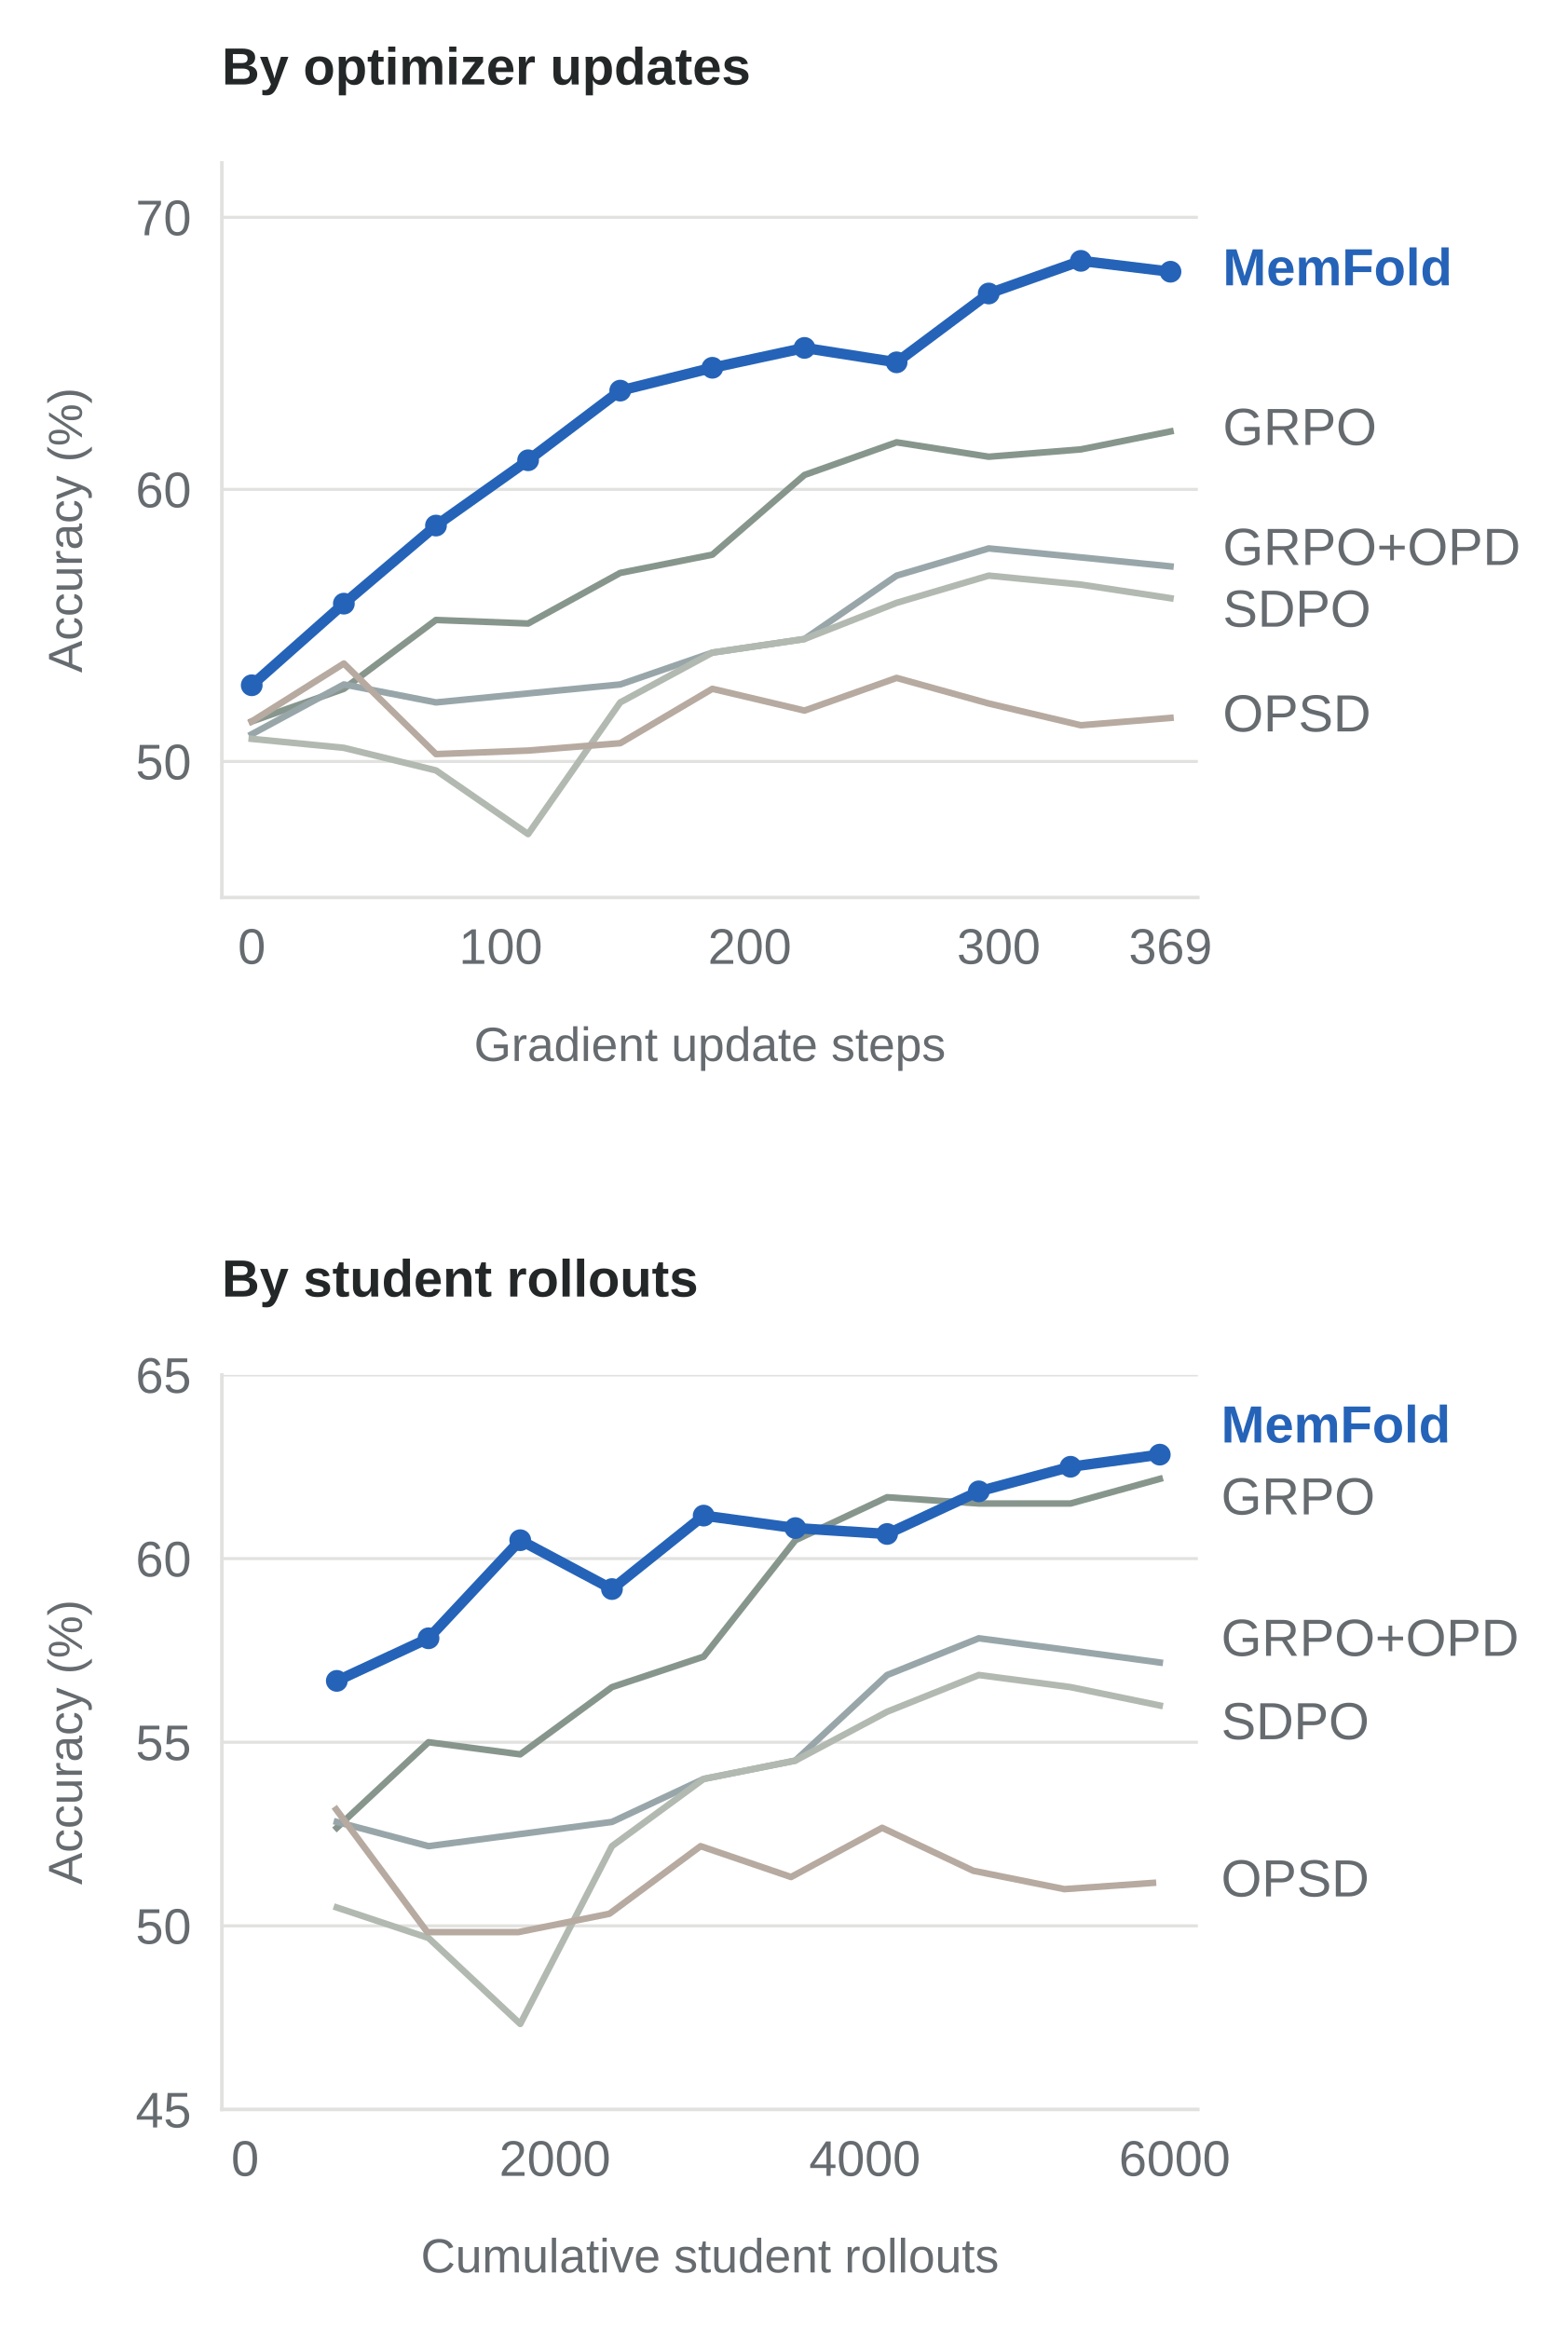
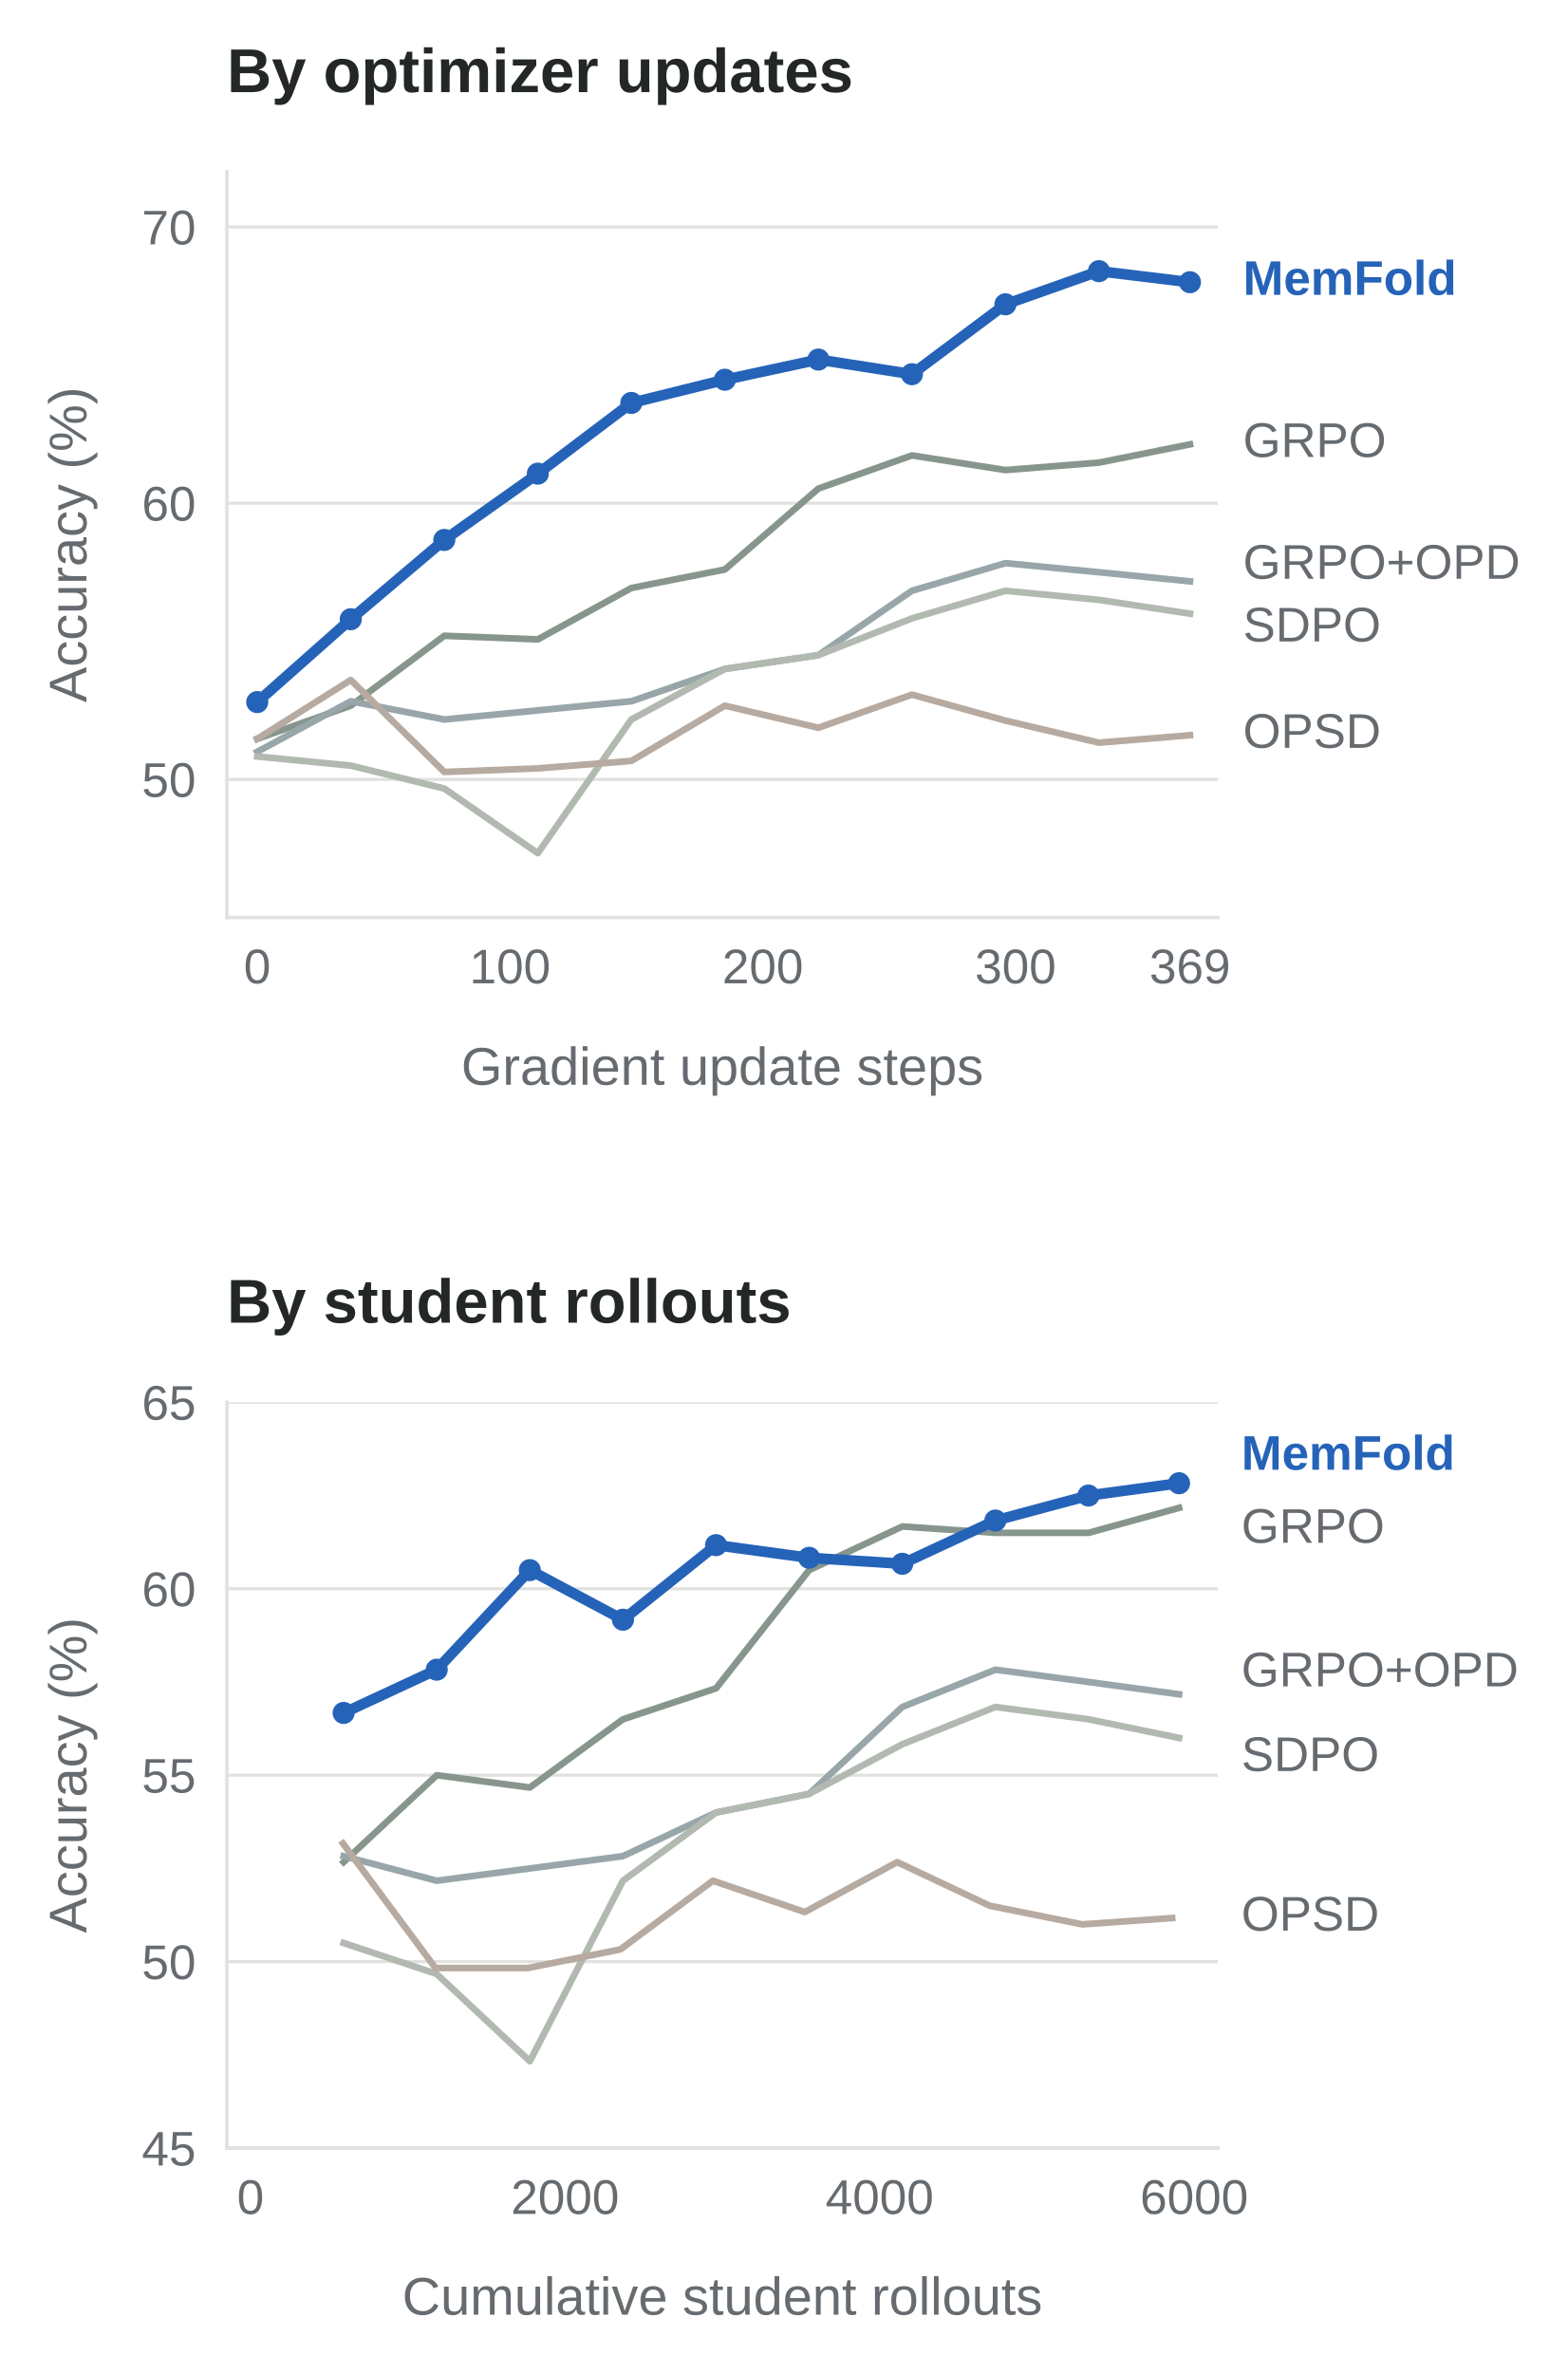
- <svg xmlns="http://www.w3.org/2000/svg" xmlns:xlink="http://www.w3.org/1999/xlink" width="359.77pt" height="534.526pt" viewBox="0 0 359.77 534.526" version="1.1">
+ <svg xmlns="http://www.w3.org/2000/svg" xmlns:xlink="http://www.w3.org/1999/xlink" width="354.457pt" height="536.415pt" viewBox="0 0 354.457 536.415" version="1.1">
  <defs>
    <style type="text/css">*{stroke-linejoin: round; stroke-linecap: butt}</style>
  </defs>
  <g id="figure_1">
    <g id="patch_1">
-       <path d="M 0 534.526  L 359.77 534.526  L 359.77 0  L 0 0  L 0 534.526  z " style="fill: none" />
+       <path d="M 0 536.415 L 354.457 536.415 L 354.457 0 L 0 0 L 0 536.415 z " style="fill: none" />
    </g>
    <g id="axes_1">
      <g id="patch_2">
-         <path d="M 50.913 205.978  L 274.905 205.978  L 274.905 37.389  L 50.913 37.389  L 50.913 205.978  z " style="fill: none" />
+         <path d="M 51.295 207.41 L 275.287 207.41 L 275.287 38.821 L 51.295 38.821 L 51.295 207.41 z " style="fill: none" />
      </g>
      <g id="matplotlib.axis_1">
        <g id="xtick_1">
          <g id="line2d_1" />
          <g id="text_1">
-             <text style="font-size: 11.5px; font-family: 'Arial', 'DejaVu Sans', sans-serif; text-anchor: middle; fill: #666b70" x="57.77" y="221.21" transform="rotate(-0 57.76987 221.2095)">0</text>
+             <text style="font-size: 11px; font-family: 'Arial', 'DejaVu Sans', sans-serif; text-anchor: middle; fill: #666b70" x="58.152" y="222.283" transform="rotate(-0 58.15221 222.2832)">0</text>
          </g>
        </g>
        <g id="xtick_2">
          <g id="line2d_2" />
          <g id="text_2">
-             <text style="font-size: 11.5px; font-family: 'Arial', 'DejaVu Sans', sans-serif; text-anchor: middle; fill: #666b70" x="114.911" y="221.21" transform="rotate(-0 114.9107 221.2095)">100</text>
+             <text style="font-size: 11px; font-family: 'Arial', 'DejaVu Sans', sans-serif; text-anchor: middle; fill: #666b70" x="115.293" y="222.283" transform="rotate(-0 115.293 222.2832)">100</text>
          </g>
        </g>
        <g id="xtick_3">
          <g id="line2d_3" />
          <g id="text_3">
-             <text style="font-size: 11.5px; font-family: 'Arial', 'DejaVu Sans', sans-serif; text-anchor: middle; fill: #666b70" x="172.051" y="221.21" transform="rotate(-0 172.0515 221.2095)">200</text>
+             <text style="font-size: 11px; font-family: 'Arial', 'DejaVu Sans', sans-serif; text-anchor: middle; fill: #666b70" x="172.434" y="222.283" transform="rotate(-0 172.4338 222.2832)">200</text>
          </g>
        </g>
        <g id="xtick_4">
          <g id="line2d_4" />
          <g id="text_4">
-             <text style="font-size: 11.5px; font-family: 'Arial', 'DejaVu Sans', sans-serif; text-anchor: middle; fill: #666b70" x="229.192" y="221.21" transform="rotate(-0 229.1923 221.2095)">300</text>
+             <text style="font-size: 11px; font-family: 'Arial', 'DejaVu Sans', sans-serif; text-anchor: middle; fill: #666b70" x="229.575" y="222.283" transform="rotate(-0 229.5747 222.2832)">300</text>
          </g>
        </g>
        <g id="xtick_5">
          <g id="line2d_5" />
          <g id="text_5">
-             <text style="font-size: 11.5px; font-family: 'Arial', 'DejaVu Sans', sans-serif; text-anchor: middle; fill: #666b70" x="268.619" y="221.21" transform="rotate(-0 268.6195 221.2095)">369</text>
+             <text style="font-size: 11px; font-family: 'Arial', 'DejaVu Sans', sans-serif; text-anchor: middle; fill: #666b70" x="269.002" y="222.283" transform="rotate(-0 269.0018 222.2832)">369</text>
          </g>
        </g>
        <g id="text_6">
-           <text style="font-size: 11px; font-family: 'Arial', 'DejaVu Sans', sans-serif; text-anchor: middle; fill: #666b70" x="162.909" y="243.503" transform="rotate(-0 162.909 243.5028)">Gradient update steps</text>
+           <text style="font-size: 12px; font-family: 'Arial', 'DejaVu Sans', sans-serif; text-anchor: middle; fill: #666b70" x="163.291" y="245.205" transform="rotate(-0 163.2913 245.2051)">Gradient update steps</text>
        </g>
      </g>
      <g id="matplotlib.axis_2">
        <g id="ytick_1">
          <g id="line2d_6">
-             <path d="M 50.913 174.758  L 274.905 174.758  " clip-path="url(#pc9c3c93152)" style="fill: none; stroke: #e1e2df; stroke-width: 0.7; stroke-linecap: square" />
+             <path d="M 51.295 176.189 L 275.287 176.189 " clip-path="url(#p5334337abd)" style="fill: none; stroke: #e1e2df; stroke-width: 0.7; stroke-linecap: square" />
          </g>
          <g id="line2d_7" />
          <g id="text_7">
-             <text style="font-size: 11.5px; font-family: 'Arial', 'DejaVu Sans', sans-serif; text-anchor: end; fill: #666b70" x="43.913" y="178.874" transform="rotate(-0 43.91297 178.8737)">50</text>
+             <text style="font-size: 11px; font-family: 'Arial', 'DejaVu Sans', sans-serif; text-anchor: end; fill: #666b70" x="44.295" y="180.126" transform="rotate(-0 44.29531 180.1263)">50</text>
          </g>
        </g>
        <g id="ytick_2">
          <g id="line2d_8">
-             <path d="M 50.913 112.318  L 274.905 112.318  " clip-path="url(#pc9c3c93152)" style="fill: none; stroke: #e1e2df; stroke-width: 0.7; stroke-linecap: square" />
+             <path d="M 51.295 113.749 L 275.287 113.749 " clip-path="url(#p5334337abd)" style="fill: none; stroke: #e1e2df; stroke-width: 0.7; stroke-linecap: square" />
          </g>
          <g id="line2d_9" />
          <g id="text_8">
-             <text style="font-size: 11.5px; font-family: 'Arial', 'DejaVu Sans', sans-serif; text-anchor: end; fill: #666b70" x="43.913" y="116.433" transform="rotate(-0 43.91297 116.4334)">60</text>
+             <text style="font-size: 11px; font-family: 'Arial', 'DejaVu Sans', sans-serif; text-anchor: end; fill: #666b70" x="44.295" y="117.686" transform="rotate(-0 44.29531 117.686)">60</text>
          </g>
        </g>
        <g id="ytick_3">
          <g id="line2d_10">
-             <path d="M 50.913 49.877  L 274.905 49.877  " clip-path="url(#pc9c3c93152)" style="fill: none; stroke: #e1e2df; stroke-width: 0.7; stroke-linecap: square" />
+             <path d="M 51.295 51.309 L 275.287 51.309 " clip-path="url(#p5334337abd)" style="fill: none; stroke: #e1e2df; stroke-width: 0.7; stroke-linecap: square" />
          </g>
          <g id="line2d_11" />
          <g id="text_9">
-             <text style="font-size: 11.5px; font-family: 'Arial', 'DejaVu Sans', sans-serif; text-anchor: end; fill: #666b70" x="43.913" y="53.993" transform="rotate(-0 43.91297 53.99317)">70</text>
+             <text style="font-size: 11px; font-family: 'Arial', 'DejaVu Sans', sans-serif; text-anchor: end; fill: #666b70" x="44.295" y="55.246" transform="rotate(-0 44.29531 55.24578)">70</text>
          </g>
        </g>
        <g id="text_10">
-           <text style="font-size: 11px; font-family: 'Arial', 'DejaVu Sans', sans-serif; text-anchor: middle; fill: #666b70" x="18.808" y="121.684" transform="rotate(-90 18.80766 121.6837)">Accuracy (%)</text>
+           <text style="font-size: 12px; font-family: 'Arial', 'DejaVu Sans', sans-serif; text-anchor: middle; fill: #666b70" x="19.536" y="123.115" transform="rotate(-90 19.53562 123.1153)">Accuracy (%)</text>
        </g>
      </g>
      <g id="line2d_12">
-         <path d="M 57.77 165.579  L 78.912 158.086  L 100.054 142.289  L 121.196 143.101  L 142.338 131.487  L 163.48 127.303  L 184.622 109.008  L 205.765 101.516  L 226.907 104.825  L 248.049 103.139  L 268.619 99.018  " clip-path="url(#pc9c3c93152)" style="fill: none; stroke: #87968d; stroke-width: 1.5; stroke-linecap: square" />
+         <path d="M 58.152 167.011 L 79.294 159.518 L 100.436 143.721 L 121.579 144.532 L 142.721 132.918 L 163.863 128.735 L 185.005 110.44 L 206.147 102.947 L 227.289 106.256 L 248.431 104.571 L 269.002 100.449 " clip-path="url(#p5334337abd)" style="fill: none; stroke: #87968d; stroke-width: 1.5; stroke-linecap: square" />
      </g>
      <g id="line2d_13">
-         <path d="M 57.77 168.514  L 78.912 157.087  L 100.054 161.208  L 121.196 159.148  L 142.338 157.087  L 163.48 149.782  L 184.622 146.66  L 205.765 132.111  L 226.907 125.867  L 248.049 127.928  L 268.619 129.988  " clip-path="url(#pc9c3c93152)" style="fill: none; stroke: #98a6aa; stroke-width: 1.5; stroke-linecap: square" />
+         <path d="M 58.152 169.945 L 79.294 158.519 L 100.436 162.64 L 121.579 160.579 L 142.721 158.519 L 163.863 151.213 L 185.005 148.091 L 206.147 133.543 L 227.289 127.299 L 248.431 129.359 L 269.002 131.42 " clip-path="url(#p5334337abd)" style="fill: none; stroke: #98a6aa; stroke-width: 1.5; stroke-linecap: square" />
      </g>
      <g id="line2d_14">
-         <path d="M 57.77 169.575  L 78.912 171.636  L 100.054 176.818  L 121.196 191.429  L 142.338 161.208  L 163.48 149.782  L 184.622 146.66  L 205.765 138.355  L 226.907 132.111  L 248.049 134.172  L 268.619 137.294  " clip-path="url(#pc9c3c93152)" style="fill: none; stroke: #b2b9b1; stroke-width: 1.5; stroke-linecap: square" />
+         <path d="M 58.152 171.007 L 79.294 173.067 L 100.436 178.25 L 121.579 192.861 L 142.721 162.64 L 163.863 151.213 L 185.005 148.091 L 206.147 139.787 L 227.289 133.543 L 248.431 135.603 L 269.002 138.725 " clip-path="url(#p5334337abd)" style="fill: none; stroke: #b2b9b1; stroke-width: 1.5; stroke-linecap: square" />
      </g>
      <g id="line2d_15">
-         <path d="M 57.77 165.579  L 78.912 152.279  L 100.054 173.072  L 121.196 172.26  L 142.338 170.574  L 163.48 158.086  L 184.622 163.082  L 205.765 155.589  L 226.907 161.458  L 248.049 166.453  L 268.619 164.767  " clip-path="url(#pc9c3c93152)" style="fill: none; stroke: #b7aaa0; stroke-width: 1.5; stroke-linecap: square" />
+         <path d="M 58.152 167.011 L 79.294 153.711 L 100.436 174.504 L 121.579 173.692 L 142.721 172.006 L 163.863 159.518 L 185.005 164.513 L 206.147 157.02 L 227.289 162.89 L 248.431 167.885 L 269.002 166.199 " clip-path="url(#p5334337abd)" style="fill: none; stroke: #b7aaa0; stroke-width: 1.5; stroke-linecap: square" />
      </g>
      <g id="patch_3">
-         <path d="M 50.913 205.978  L 50.913 37.389  " style="fill: none; stroke: #e1e2df; stroke-width: 0.8; stroke-linejoin: miter; stroke-linecap: square" />
+         <path d="M 51.295 207.41 L 51.295 38.821 " style="fill: none; stroke: #e1e2df; stroke-width: 0.8; stroke-linejoin: miter; stroke-linecap: square" />
      </g>
      <g id="patch_4">
-         <path d="M 50.913 205.978  L 274.905 205.978  " style="fill: none; stroke: #e1e2df; stroke-width: 0.8; stroke-linejoin: miter; stroke-linecap: square" />
+         <path d="M 51.295 207.41 L 275.287 207.41 " style="fill: none; stroke: #e1e2df; stroke-width: 0.8; stroke-linejoin: miter; stroke-linecap: square" />
      </g>
      <g id="text_11">
-         <text style="font-size: 12px; font-family: 'Arial', 'DejaVu Sans', sans-serif; text-anchor: start; fill: #666b70" x="280.619" y="102.12" transform="rotate(-0 280.6191 102.1201)">GRPO</text>
+         <text style="font-size: 11px; font-family: 'Arial', 'DejaVu Sans', sans-serif; text-anchor: start; fill: #666b70" x="281.001" y="103.293" transform="rotate(-0 281.0014 103.2931)">GRPO</text>
      </g>
      <g id="text_12">
-         <text style="font-size: 12px; font-family: 'Arial', 'DejaVu Sans', sans-serif; text-anchor: start; fill: #666b70" x="280.619" y="129.656" transform="rotate(-0 280.6191 129.6562)">GRPO+OPD</text>
+         <text style="font-size: 11px; font-family: 'Arial', 'DejaVu Sans', sans-serif; text-anchor: start; fill: #666b70" x="281.001" y="130.829" transform="rotate(-0 281.0014 130.8293)">GRPO+OPD</text>
      </g>
      <g id="text_13">
-         <text style="font-size: 12px; font-family: 'Arial', 'DejaVu Sans', sans-serif; text-anchor: start; fill: #666b70" x="280.619" y="143.83" transform="rotate(-0 280.6191 143.8302)">SDPO</text>
+         <text style="font-size: 11px; font-family: 'Arial', 'DejaVu Sans', sans-serif; text-anchor: start; fill: #666b70" x="281.001" y="145.003" transform="rotate(-0 281.0014 145.0032)">SDPO</text>
      </g>
      <g id="text_14">
-         <text style="font-size: 12px; font-family: 'Arial', 'DejaVu Sans', sans-serif; text-anchor: start; fill: #666b70" x="280.619" y="167.87" transform="rotate(-0 280.6191 167.8697)">OPSD</text>
+         <text style="font-size: 11px; font-family: 'Arial', 'DejaVu Sans', sans-serif; text-anchor: start; fill: #666b70" x="281.001" y="169.043" transform="rotate(-0 281.0014 169.0427)">OPSD</text>
      </g>
      <g id="text_15">
-         <text style="font-weight: 700; font-size: 12px; font-family: 'Arial', 'DejaVu Sans', sans-serif; text-anchor: start; fill: #2563b8" x="280.619" y="65.476" transform="rotate(-0 280.6191 65.4761)">MemFold</text>
+         <text style="font-weight: 700; font-size: 11px; font-family: 'Arial', 'DejaVu Sans', sans-serif; text-anchor: start; fill: #2563b8" x="281.001" y="66.648" transform="rotate(-0 281.0014 66.64844)">MemFold</text>
      </g>
      <g id="text_16">
-         <text style="font-weight: 700; font-size: 12px; font-family: 'Arial', 'DejaVu Sans', sans-serif; text-anchor: start; fill: #242728" x="50.913" y="19.389" transform="rotate(-0 50.91297 19.38938)">By optimizer updates</text>
+         <text style="font-weight: 700; font-size: 14px; font-family: 'Arial', 'DejaVu Sans', sans-serif; text-anchor: start; fill: #242728" x="51.295" y="20.821" transform="rotate(-0 51.29531 20.82094)">By optimizer updates</text>
      </g>
      <g id="line2d_16">
-         <path d="M 57.77 157.275  L 78.912 138.543  L 100.054 120.622  L 121.196 105.637  L 142.338 89.652  L 163.48 84.407  L 184.622 79.849  L 205.765 83.158  L 226.907 67.361  L 248.049 59.868  L 268.619 62.365  " clip-path="url(#pc9c3c93152)" style="fill: none; stroke: #2563b8; stroke-width: 2.4; stroke-linecap: square" />
+         <path d="M 58.152 158.706 L 79.294 139.974 L 100.436 122.054 L 121.579 107.068 L 142.721 91.083 L 163.863 85.838 L 185.005 81.28 L 206.147 84.59 L 227.289 68.792 L 248.431 61.299 L 269.002 63.797 " clip-path="url(#p5334337abd)" style="fill: none; stroke: #2563b8; stroke-width: 2.4; stroke-linecap: square" />
        <defs>
-           <path id="m97c9220e79" d="M 0 2  C 0.53 2 1.039 1.789 1.414 1.414  C 1.789 1.039 2 0.53 2 0  C 2 -0.53 1.789 -1.039 1.414 -1.414  C 1.039 -1.789 0.53 -2 0 -2  C -0.53 -2 -1.039 -1.789 -1.414 -1.414  C -1.789 -1.039 -2 -0.53 -2 0  C -2 0.53 -1.789 1.039 -1.414 1.414  C -1.039 1.789 -0.53 2 0 2  z " style="stroke: #2563b8" />
+           <path id="m97c9220e79" d="M 0 2 C 0.53 2 1.039 1.789 1.414 1.414 C 1.789 1.039 2 0.53 2 0 C 2 -0.53 1.789 -1.039 1.414 -1.414 C 1.039 -1.789 0.53 -2 0 -2 C -0.53 -2 -1.039 -1.789 -1.414 -1.414 C -1.789 -1.039 -2 -0.53 -2 0 C -2 0.53 -1.789 1.039 -1.414 1.414 C -1.039 1.789 -0.53 2 0 2 z " style="stroke: #2563b8" />
        </defs>
-         <g clip-path="url(#pc9c3c93152)">
-           <use xlink:href="#m97c9220e79" x="57.77" y="157.275" style="fill: #2563b8; stroke: #2563b8" />
-           <use xlink:href="#m97c9220e79" x="78.912" y="138.543" style="fill: #2563b8; stroke: #2563b8" />
-           <use xlink:href="#m97c9220e79" x="100.054" y="120.622" style="fill: #2563b8; stroke: #2563b8" />
-           <use xlink:href="#m97c9220e79" x="121.196" y="105.637" style="fill: #2563b8; stroke: #2563b8" />
-           <use xlink:href="#m97c9220e79" x="142.338" y="89.652" style="fill: #2563b8; stroke: #2563b8" />
-           <use xlink:href="#m97c9220e79" x="163.48" y="84.407" style="fill: #2563b8; stroke: #2563b8" />
-           <use xlink:href="#m97c9220e79" x="184.622" y="79.849" style="fill: #2563b8; stroke: #2563b8" />
-           <use xlink:href="#m97c9220e79" x="205.765" y="83.158" style="fill: #2563b8; stroke: #2563b8" />
-           <use xlink:href="#m97c9220e79" x="226.907" y="67.361" style="fill: #2563b8; stroke: #2563b8" />
-           <use xlink:href="#m97c9220e79" x="248.049" y="59.868" style="fill: #2563b8; stroke: #2563b8" />
-           <use xlink:href="#m97c9220e79" x="268.619" y="62.365" style="fill: #2563b8; stroke: #2563b8" />
+         <g clip-path="url(#p5334337abd)">
+           <use xlink:href="#m97c9220e79" x="58.152" y="158.706" style="fill: #2563b8; stroke: #2563b8" />
+           <use xlink:href="#m97c9220e79" x="79.294" y="139.974" style="fill: #2563b8; stroke: #2563b8" />
+           <use xlink:href="#m97c9220e79" x="100.436" y="122.054" style="fill: #2563b8; stroke: #2563b8" />
+           <use xlink:href="#m97c9220e79" x="121.579" y="107.068" style="fill: #2563b8; stroke: #2563b8" />
+           <use xlink:href="#m97c9220e79" x="142.721" y="91.083" style="fill: #2563b8; stroke: #2563b8" />
+           <use xlink:href="#m97c9220e79" x="163.863" y="85.838" style="fill: #2563b8; stroke: #2563b8" />
+           <use xlink:href="#m97c9220e79" x="185.005" y="81.28" style="fill: #2563b8; stroke: #2563b8" />
+           <use xlink:href="#m97c9220e79" x="206.147" y="84.59" style="fill: #2563b8; stroke: #2563b8" />
+           <use xlink:href="#m97c9220e79" x="227.289" y="68.792" style="fill: #2563b8; stroke: #2563b8" />
+           <use xlink:href="#m97c9220e79" x="248.431" y="61.299" style="fill: #2563b8; stroke: #2563b8" />
+           <use xlink:href="#m97c9220e79" x="269.002" y="63.797" style="fill: #2563b8; stroke: #2563b8" />
        </g>
      </g>
    </g>
    <g id="axes_2">
      <g id="patch_5">
-         <path d="M 50.913 484.149  L 274.905 484.149  L 274.905 315.561  L 50.913 315.561  L 50.913 484.149  z " style="fill: none" />
+         <path d="M 51.295 485.581 L 275.287 485.581 L 275.287 316.992 L 51.295 316.992 L 51.295 485.581 z " style="fill: none" />
      </g>
      <g id="matplotlib.axis_3">
        <g id="xtick_6">
          <g id="line2d_17" />
          <g id="text_17">
-             <text style="font-size: 11.5px; font-family: 'Arial', 'DejaVu Sans', sans-serif; text-anchor: middle; fill: #666b70" x="56.246" y="499.381" transform="rotate(-0 56.24611 499.3809)">0</text>
+             <text style="font-size: 11px; font-family: 'Arial', 'DejaVu Sans', sans-serif; text-anchor: middle; fill: #666b70" x="56.628" y="500.455" transform="rotate(-0 56.62846 500.4545)">0</text>
          </g>
        </g>
        <g id="xtick_7">
          <g id="line2d_18" />
          <g id="text_18">
-             <text style="font-size: 11.5px; font-family: 'Arial', 'DejaVu Sans', sans-serif; text-anchor: middle; fill: #666b70" x="127.355" y="499.381" transform="rotate(-0 127.3547 499.3809)">2000</text>
+             <text style="font-size: 11px; font-family: 'Arial', 'DejaVu Sans', sans-serif; text-anchor: middle; fill: #666b70" x="127.737" y="500.455" transform="rotate(-0 127.737 500.4545)">2000</text>
          </g>
        </g>
        <g id="xtick_8">
          <g id="line2d_19" />
          <g id="text_19">
-             <text style="font-size: 11.5px; font-family: 'Arial', 'DejaVu Sans', sans-serif; text-anchor: middle; fill: #666b70" x="198.463" y="499.381" transform="rotate(-0 198.4633 499.3809)">4000</text>
+             <text style="font-size: 11px; font-family: 'Arial', 'DejaVu Sans', sans-serif; text-anchor: middle; fill: #666b70" x="198.846" y="500.455" transform="rotate(-0 198.8456 500.4545)">4000</text>
          </g>
        </g>
        <g id="xtick_9">
          <g id="line2d_20" />
          <g id="text_20">
-             <text style="font-size: 11.5px; font-family: 'Arial', 'DejaVu Sans', sans-serif; text-anchor: middle; fill: #666b70" x="269.572" y="499.381" transform="rotate(-0 269.5718 499.3809)">6000</text>
+             <text style="font-size: 11px; font-family: 'Arial', 'DejaVu Sans', sans-serif; text-anchor: middle; fill: #666b70" x="269.954" y="500.455" transform="rotate(-0 269.9542 500.4545)">6000</text>
          </g>
        </g>
        <g id="text_21">
-           <text style="font-size: 11px; font-family: 'Arial', 'DejaVu Sans', sans-serif; text-anchor: middle; fill: #666b70" x="162.909" y="521.54" transform="rotate(-0 162.909 521.5401)">Cumulative student rollouts</text>
+           <text style="font-size: 12px; font-family: 'Arial', 'DejaVu Sans', sans-serif; text-anchor: middle; fill: #666b70" x="163.291" y="523.23" transform="rotate(-0 163.2913 523.2302)">Cumulative student rollouts</text>
        </g>
      </g>
      <g id="matplotlib.axis_4">
        <g id="ytick_4">
          <g id="line2d_21">
-             <path d="M 50.913 484.149  L 274.905 484.149  " clip-path="url(#p19728d3997)" style="fill: none; stroke: #e1e2df; stroke-width: 0.7; stroke-linecap: square" />
+             <path d="M 51.295 485.581 L 275.287 485.581 " clip-path="url(#pa72871513f)" style="fill: none; stroke: #e1e2df; stroke-width: 0.7; stroke-linecap: square" />
          </g>
          <g id="line2d_22" />
          <g id="text_22">
-             <text style="font-size: 11.5px; font-family: 'Arial', 'DejaVu Sans', sans-serif; text-anchor: end; fill: #666b70" x="43.913" y="488.265" transform="rotate(-0 43.91297 488.2651)">45</text>
+             <text style="font-size: 11px; font-family: 'Arial', 'DejaVu Sans', sans-serif; text-anchor: end; fill: #666b70" x="44.295" y="489.518" transform="rotate(-0 44.29531 489.5177)">45</text>
          </g>
        </g>
        <g id="ytick_5">
          <g id="line2d_23">
-             <path d="M 50.913 442.002  L 274.905 442.002  " clip-path="url(#p19728d3997)" style="fill: none; stroke: #e1e2df; stroke-width: 0.7; stroke-linecap: square" />
+             <path d="M 51.295 443.434 L 275.287 443.434 " clip-path="url(#pa72871513f)" style="fill: none; stroke: #e1e2df; stroke-width: 0.7; stroke-linecap: square" />
          </g>
          <g id="line2d_24" />
          <g id="text_23">
-             <text style="font-size: 11.5px; font-family: 'Arial', 'DejaVu Sans', sans-serif; text-anchor: end; fill: #666b70" x="43.913" y="446.118" transform="rotate(-0 43.91297 446.1179)">50</text>
+             <text style="font-size: 11px; font-family: 'Arial', 'DejaVu Sans', sans-serif; text-anchor: end; fill: #666b70" x="44.295" y="447.371" transform="rotate(-0 44.29531 447.3706)">50</text>
          </g>
        </g>
        <g id="ytick_6">
          <g id="line2d_25">
-             <path d="M 50.913 399.855  L 274.905 399.855  " clip-path="url(#p19728d3997)" style="fill: none; stroke: #e1e2df; stroke-width: 0.7; stroke-linecap: square" />
+             <path d="M 51.295 401.287 L 275.287 401.287 " clip-path="url(#pa72871513f)" style="fill: none; stroke: #e1e2df; stroke-width: 0.7; stroke-linecap: square" />
          </g>
          <g id="line2d_26" />
          <g id="text_24">
-             <text style="font-size: 11.5px; font-family: 'Arial', 'DejaVu Sans', sans-serif; text-anchor: end; fill: #666b70" x="43.913" y="403.971" transform="rotate(-0 43.91297 403.9708)">55</text>
+             <text style="font-size: 11px; font-family: 'Arial', 'DejaVu Sans', sans-serif; text-anchor: end; fill: #666b70" x="44.295" y="405.223" transform="rotate(-0 44.29531 405.2234)">55</text>
          </g>
        </g>
        <g id="ytick_7">
          <g id="line2d_27">
-             <path d="M 50.913 357.708  L 274.905 357.708  " clip-path="url(#p19728d3997)" style="fill: none; stroke: #e1e2df; stroke-width: 0.7; stroke-linecap: square" />
+             <path d="M 51.295 359.139 L 275.287 359.139 " clip-path="url(#pa72871513f)" style="fill: none; stroke: #e1e2df; stroke-width: 0.7; stroke-linecap: square" />
          </g>
          <g id="line2d_28" />
          <g id="text_25">
-             <text style="font-size: 11.5px; font-family: 'Arial', 'DejaVu Sans', sans-serif; text-anchor: end; fill: #666b70" x="43.913" y="361.824" transform="rotate(-0 43.91297 361.8236)">60</text>
+             <text style="font-size: 11px; font-family: 'Arial', 'DejaVu Sans', sans-serif; text-anchor: end; fill: #666b70" x="44.295" y="363.076" transform="rotate(-0 44.29531 363.0762)">60</text>
          </g>
        </g>
        <g id="ytick_8">
          <g id="line2d_29">
-             <path d="M 50.913 315.561  L 274.905 315.561  " clip-path="url(#p19728d3997)" style="fill: none; stroke: #e1e2df; stroke-width: 0.7; stroke-linecap: square" />
+             <path d="M 51.295 316.992 L 275.287 316.992 " clip-path="url(#pa72871513f)" style="fill: none; stroke: #e1e2df; stroke-width: 0.7; stroke-linecap: square" />
          </g>
          <g id="line2d_30" />
          <g id="text_26">
-             <text style="font-size: 11.5px; font-family: 'Arial', 'DejaVu Sans', sans-serif; text-anchor: end; fill: #666b70" x="43.913" y="319.676" transform="rotate(-0 43.91297 319.6764)">65</text>
+             <text style="font-size: 11px; font-family: 'Arial', 'DejaVu Sans', sans-serif; text-anchor: end; fill: #666b70" x="44.295" y="320.929" transform="rotate(-0 44.29531 320.9291)">65</text>
          </g>
        </g>
        <g id="text_27">
-           <text style="font-size: 11px; font-family: 'Arial', 'DejaVu Sans', sans-serif; text-anchor: middle; fill: #666b70" x="18.808" y="399.855" transform="rotate(-90 18.80766 399.855)">Accuracy (%)</text>
+           <text style="font-size: 12px; font-family: 'Arial', 'DejaVu Sans', sans-serif; text-anchor: middle; fill: #666b70" x="19.536" y="401.287" transform="rotate(-90 19.53562 401.2866)">Accuracy (%)</text>
        </g>
      </g>
      <g id="line2d_31">
-         <path d="M 77.294 419.496  L 98.342 399.855  L 119.391 402.637  L 140.439 387.211  L 161.487 380.214  L 182.535 353.493  L 203.583 343.631  L 224.631 345.064  L 245.679 345.064  L 266.159 339.416  " clip-path="url(#p19728d3997)" style="fill: none; stroke: #87968d; stroke-width: 1.5; stroke-linecap: square" />
+         <path d="M 77.677 420.927 L 98.725 401.287 L 119.773 404.068 L 140.821 388.642 L 161.869 381.646 L 182.917 354.925 L 203.965 345.062 L 225.014 346.495 L 246.062 346.495 L 266.541 340.848 " clip-path="url(#pa72871513f)" style="fill: none; stroke: #87968d; stroke-width: 1.5; stroke-linecap: square" />
      </g>
      <g id="line2d_32">
-         <path d="M 77.294 418.147  L 98.342 423.71  L 119.391 420.929  L 140.439 418.147  L 161.487 408.284  L 182.535 404.07  L 203.583 384.429  L 224.631 376  L 245.679 378.781  L 266.159 381.563  " clip-path="url(#p19728d3997)" style="fill: none; stroke: #98a6aa; stroke-width: 1.5; stroke-linecap: square" />
+         <path d="M 77.677 419.578 L 98.725 425.142 L 119.773 422.36 L 140.821 419.578 L 161.869 409.716 L 182.917 405.501 L 203.965 385.861 L 225.014 377.431 L 246.062 380.213 L 266.541 382.995 " clip-path="url(#pa72871513f)" style="fill: none; stroke: #98a6aa; stroke-width: 1.5; stroke-linecap: square" />
      </g>
      <g id="line2d_33">
-         <path d="M 77.294 437.787  L 98.342 444.784  L 119.391 464.509  L 140.439 423.71  L 161.487 408.284  L 182.535 404.07  L 203.583 392.859  L 224.631 384.429  L 245.679 387.211  L 266.159 391.426  " clip-path="url(#p19728d3997)" style="fill: none; stroke: #b2b9b1; stroke-width: 1.5; stroke-linecap: square" />
+         <path d="M 77.677 439.219 L 98.725 446.215 L 119.773 465.94 L 140.821 425.142 L 161.869 409.716 L 182.917 405.501 L 203.965 394.29 L 225.014 385.861 L 246.062 388.642 L 266.541 392.857 " clip-path="url(#pa72871513f)" style="fill: none; stroke: #b2b9b1; stroke-width: 1.5; stroke-linecap: square" />
      </g>
      <g id="line2d_34">
-         <path d="M 77.152 415.281  L 98.058 443.435  L 118.964 443.435  L 139.87 439.22  L 160.776 423.71  L 181.539 430.791  L 202.445 419.496  L 223.351 429.358  L 244.257 433.573  L 264.594 432.14  " clip-path="url(#p19728d3997)" style="fill: none; stroke: #b7aaa0; stroke-width: 1.5; stroke-linecap: square" />
+         <path d="M 77.534 416.712 L 98.44 444.867 L 119.346 444.867 L 140.252 440.652 L 161.158 425.142 L 181.922 432.223 L 202.828 420.927 L 223.734 430.79 L 244.64 435.004 L 264.977 433.571 " clip-path="url(#pa72871513f)" style="fill: none; stroke: #b7aaa0; stroke-width: 1.5; stroke-linecap: square" />
      </g>
      <g id="patch_6">
-         <path d="M 50.913 484.149  L 50.913 315.561  " style="fill: none; stroke: #e1e2df; stroke-width: 0.8; stroke-linejoin: miter; stroke-linecap: square" />
+         <path d="M 51.295 485.581 L 51.295 316.992 " style="fill: none; stroke: #e1e2df; stroke-width: 0.8; stroke-linejoin: miter; stroke-linecap: square" />
      </g>
      <g id="patch_7">
-         <path d="M 50.913 484.149  L 274.905 484.149  " style="fill: none; stroke: #e1e2df; stroke-width: 0.8; stroke-linejoin: miter; stroke-linecap: square" />
+         <path d="M 51.295 485.581 L 275.287 485.581 " style="fill: none; stroke: #e1e2df; stroke-width: 0.8; stroke-linejoin: miter; stroke-linecap: square" />
      </g>
      <g id="text_28">
-         <text style="font-size: 12px; font-family: 'Arial', 'DejaVu Sans', sans-serif; text-anchor: start; fill: #666b70" x="280.238" y="347.576" transform="rotate(-0 280.2381 347.5758)">GRPO</text>
+         <text style="font-size: 11px; font-family: 'Arial', 'DejaVu Sans', sans-serif; text-anchor: start; fill: #666b70" x="280.62" y="348.749" transform="rotate(-0 280.6205 348.7489)">GRPO</text>
      </g>
      <g id="text_29">
-         <text style="font-size: 12px; font-family: 'Arial', 'DejaVu Sans', sans-serif; text-anchor: start; fill: #666b70" x="280.238" y="380.029" transform="rotate(-0 280.2381 380.0292)">GRPO+OPD</text>
+         <text style="font-size: 11px; font-family: 'Arial', 'DejaVu Sans', sans-serif; text-anchor: start; fill: #666b70" x="280.62" y="381.202" transform="rotate(-0 280.6205 381.2022)">GRPO+OPD</text>
      </g>
      <g id="text_30">
-         <text style="font-size: 12px; font-family: 'Arial', 'DejaVu Sans', sans-serif; text-anchor: start; fill: #666b70" x="280.238" y="399.164" transform="rotate(-0 280.2381 399.164)">SDPO</text>
+         <text style="font-size: 11px; font-family: 'Arial', 'DejaVu Sans', sans-serif; text-anchor: start; fill: #666b70" x="280.62" y="400.337" transform="rotate(-0 280.6205 400.337)">SDPO</text>
      </g>
      <g id="text_31">
-         <text style="font-size: 12px; font-family: 'Arial', 'DejaVu Sans', sans-serif; text-anchor: start; fill: #666b70" x="280.238" y="435.242" transform="rotate(-0 280.2381 435.242)">OPSD</text>
+         <text style="font-size: 11px; font-family: 'Arial', 'DejaVu Sans', sans-serif; text-anchor: start; fill: #666b70" x="280.62" y="436.415" transform="rotate(-0 280.6205 436.415)">OPSD</text>
      </g>
      <g id="text_32">
-         <text style="font-weight: 700; font-size: 12px; font-family: 'Arial', 'DejaVu Sans', sans-serif; text-anchor: start; fill: #2563b8" x="280.238" y="331.063" transform="rotate(-0 280.2381 331.0626)">MemFold</text>
+         <text style="font-weight: 700; font-size: 11px; font-family: 'Arial', 'DejaVu Sans', sans-serif; text-anchor: start; fill: #2563b8" x="280.62" y="332.235" transform="rotate(-0 280.6205 332.2349)">MemFold</text>
      </g>
      <g id="text_33">
-         <text style="font-weight: 700; font-size: 12px; font-family: 'Arial', 'DejaVu Sans', sans-serif; text-anchor: start; fill: #242728" x="50.913" y="297.561" transform="rotate(-0 50.91297 297.5607)">By student rollouts</text>
+         <text style="font-weight: 700; font-size: 14px; font-family: 'Arial', 'DejaVu Sans', sans-serif; text-anchor: start; fill: #242728" x="51.295" y="298.992" transform="rotate(-0 51.29531 298.9923)">By student rollouts</text>
      </g>
      <g id="line2d_35">
-         <path d="M 77.294 385.778  L 98.342 376  L 119.391 353.493  L 140.439 364.704  L 161.487 347.845  L 182.535 350.711  L 203.583 352.06  L 224.631 342.282  L 245.679 336.634  L 266.159 333.853  " clip-path="url(#p19728d3997)" style="fill: none; stroke: #2563b8; stroke-width: 2.4; stroke-linecap: square" />
-         <g clip-path="url(#p19728d3997)">
-           <use xlink:href="#m97c9220e79" x="77.294" y="385.778" style="fill: #2563b8; stroke: #2563b8" />
-           <use xlink:href="#m97c9220e79" x="98.342" y="376" style="fill: #2563b8; stroke: #2563b8" />
-           <use xlink:href="#m97c9220e79" x="119.391" y="353.493" style="fill: #2563b8; stroke: #2563b8" />
-           <use xlink:href="#m97c9220e79" x="140.439" y="364.704" style="fill: #2563b8; stroke: #2563b8" />
-           <use xlink:href="#m97c9220e79" x="161.487" y="347.845" style="fill: #2563b8; stroke: #2563b8" />
-           <use xlink:href="#m97c9220e79" x="182.535" y="350.711" style="fill: #2563b8; stroke: #2563b8" />
-           <use xlink:href="#m97c9220e79" x="203.583" y="352.06" style="fill: #2563b8; stroke: #2563b8" />
-           <use xlink:href="#m97c9220e79" x="224.631" y="342.282" style="fill: #2563b8; stroke: #2563b8" />
-           <use xlink:href="#m97c9220e79" x="245.679" y="336.634" style="fill: #2563b8; stroke: #2563b8" />
-           <use xlink:href="#m97c9220e79" x="266.159" y="333.853" style="fill: #2563b8; stroke: #2563b8" />
+         <path d="M 77.677 387.209 L 98.725 377.431 L 119.773 354.925 L 140.821 366.136 L 161.869 349.277 L 182.917 352.143 L 203.965 353.492 L 225.014 343.714 L 246.062 338.066 L 266.541 335.284 " clip-path="url(#pa72871513f)" style="fill: none; stroke: #2563b8; stroke-width: 2.4; stroke-linecap: square" />
+         <g clip-path="url(#pa72871513f)">
+           <use xlink:href="#m97c9220e79" x="77.677" y="387.209" style="fill: #2563b8; stroke: #2563b8" />
+           <use xlink:href="#m97c9220e79" x="98.725" y="377.431" style="fill: #2563b8; stroke: #2563b8" />
+           <use xlink:href="#m97c9220e79" x="119.773" y="354.925" style="fill: #2563b8; stroke: #2563b8" />
+           <use xlink:href="#m97c9220e79" x="140.821" y="366.136" style="fill: #2563b8; stroke: #2563b8" />
+           <use xlink:href="#m97c9220e79" x="161.869" y="349.277" style="fill: #2563b8; stroke: #2563b8" />
+           <use xlink:href="#m97c9220e79" x="182.917" y="352.143" style="fill: #2563b8; stroke: #2563b8" />
+           <use xlink:href="#m97c9220e79" x="203.965" y="353.492" style="fill: #2563b8; stroke: #2563b8" />
+           <use xlink:href="#m97c9220e79" x="225.014" y="343.714" style="fill: #2563b8; stroke: #2563b8" />
+           <use xlink:href="#m97c9220e79" x="246.062" y="338.066" style="fill: #2563b8; stroke: #2563b8" />
+           <use xlink:href="#m97c9220e79" x="266.541" y="335.284" style="fill: #2563b8; stroke: #2563b8" />
        </g>
      </g>
    </g>
  </g>
  <defs>
-     <clipPath id="pc9c3c93152">
-       <rect x="50.913" y="37.389" width="223.992" height="168.589" />
+     <clipPath id="p5334337abd">
+       <rect x="51.295" y="38.821" width="223.992" height="168.589" />
    </clipPath>
-     <clipPath id="p19728d3997">
-       <rect x="50.913" y="315.561" width="223.992" height="168.589" />
+     <clipPath id="pa72871513f">
+       <rect x="51.295" y="316.992" width="223.992" height="168.589" />
    </clipPath>
  </defs>
</svg>
